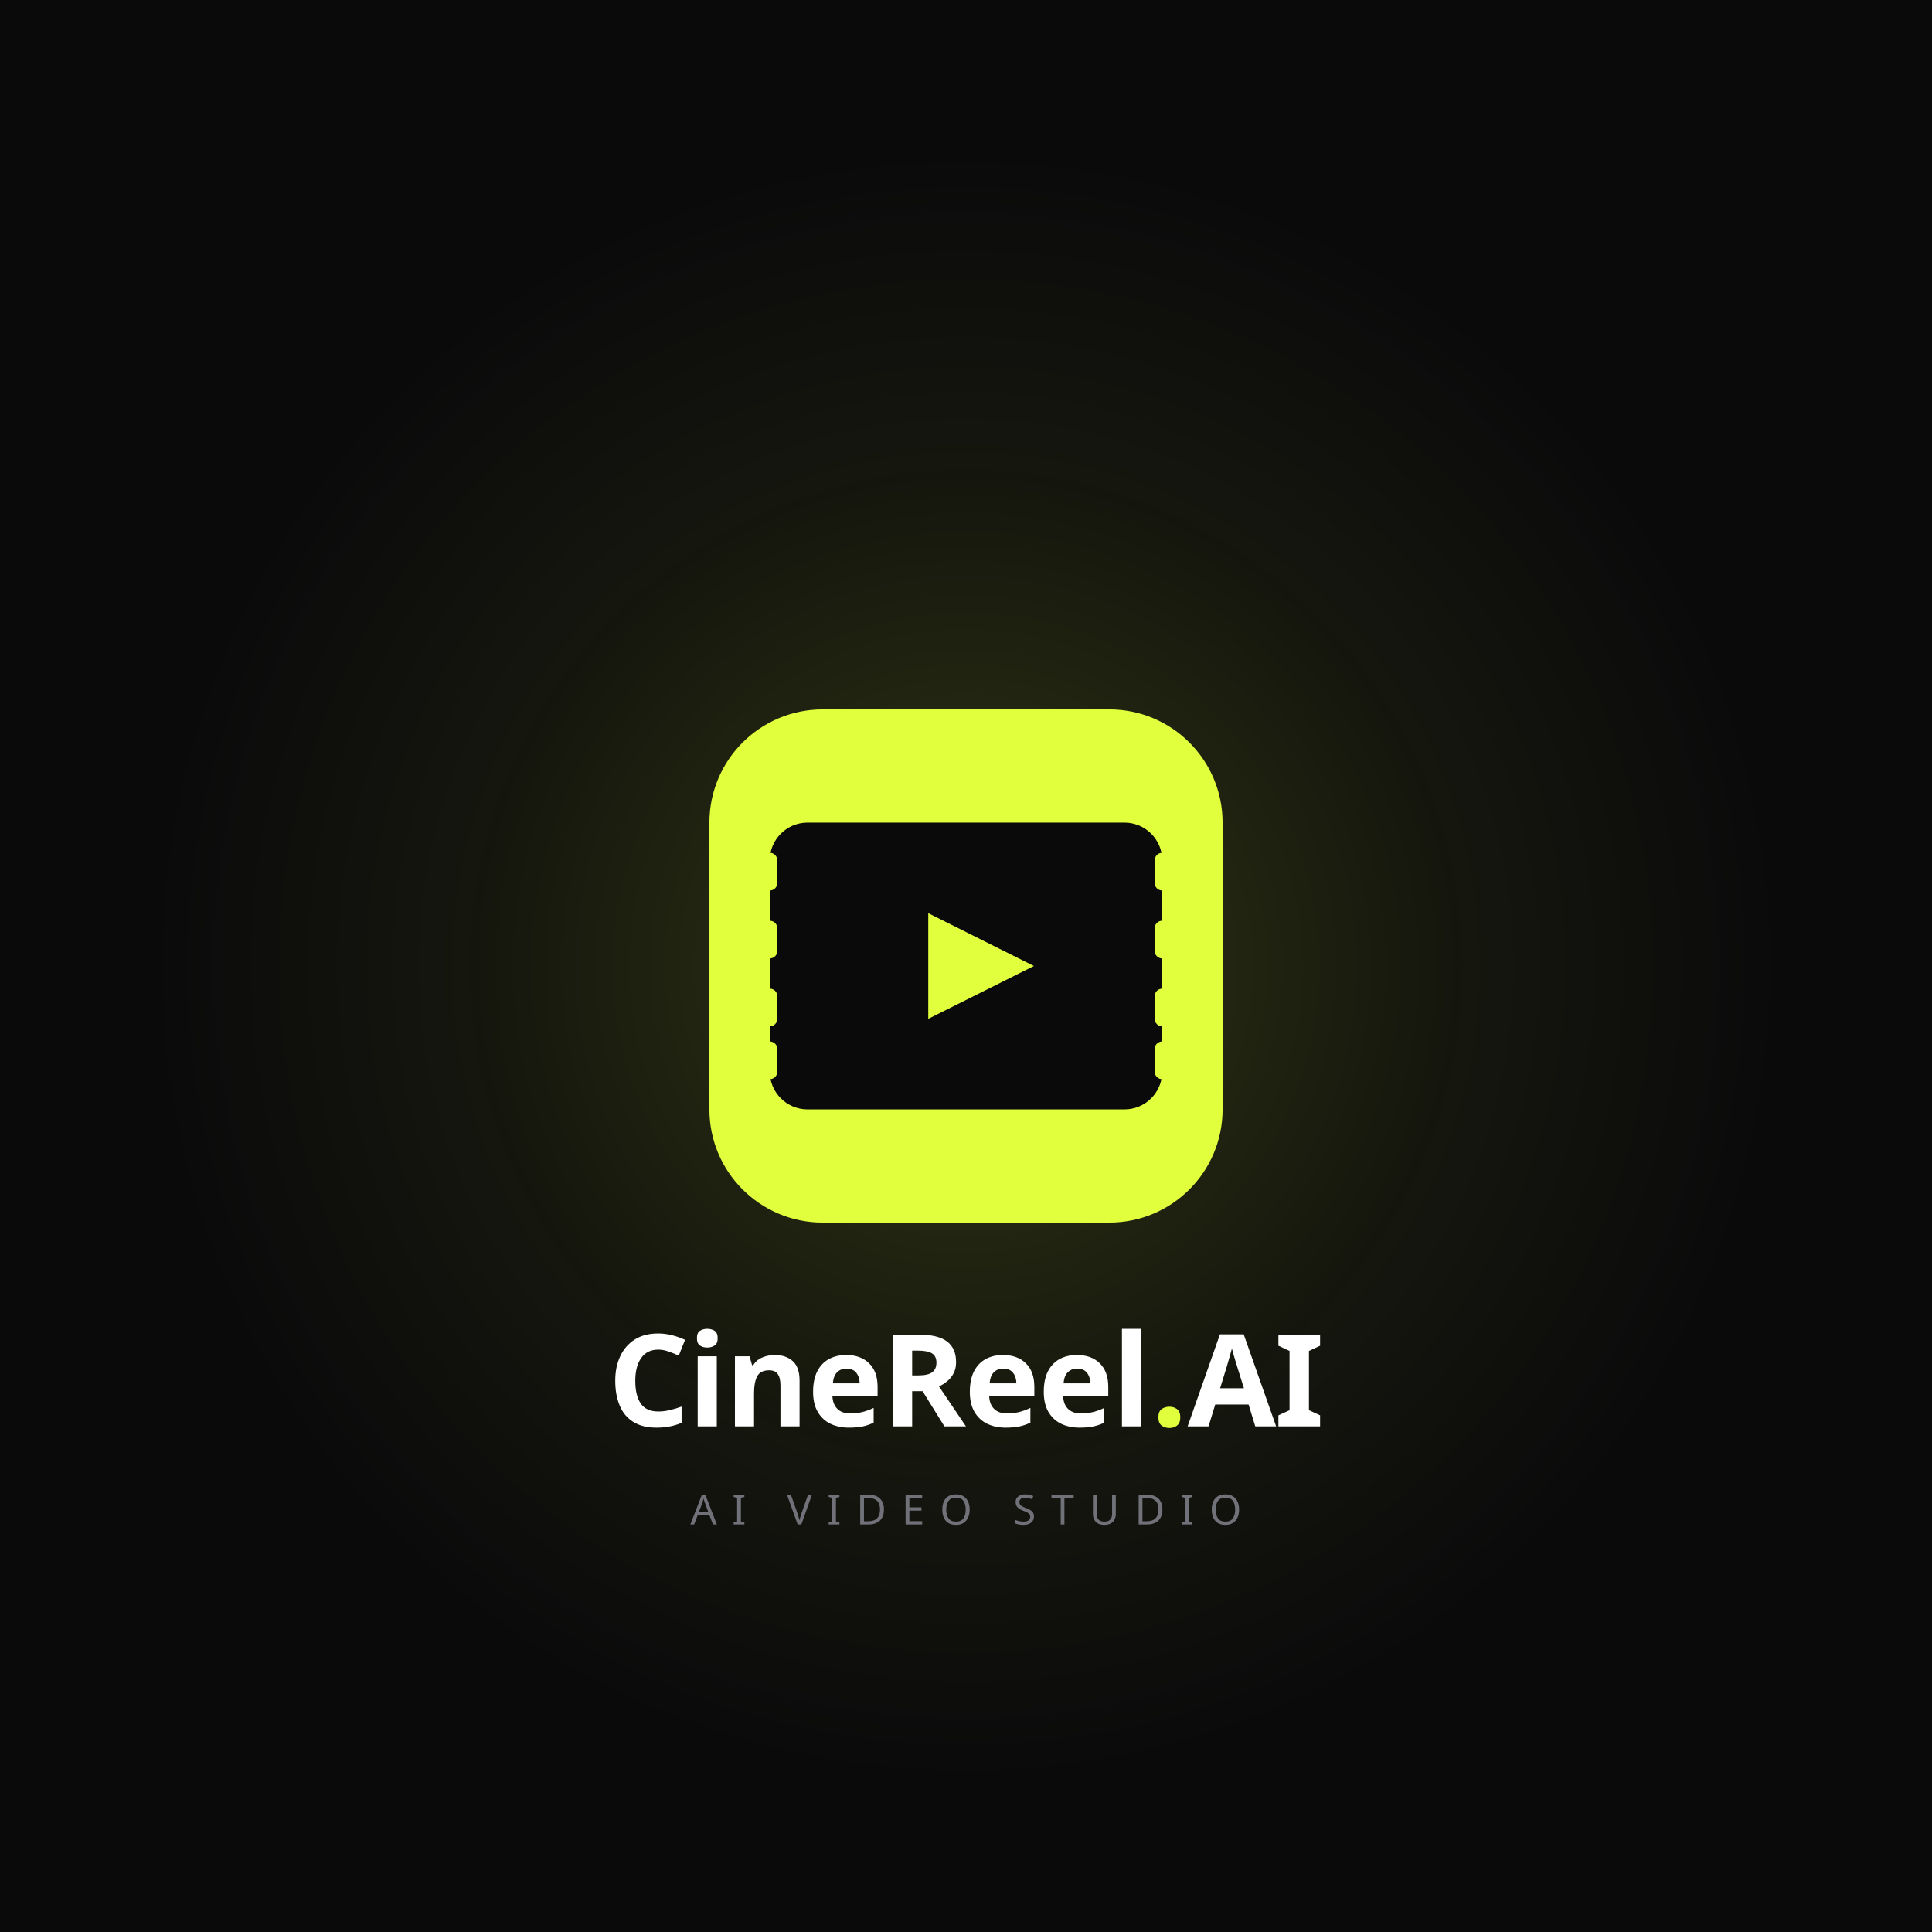
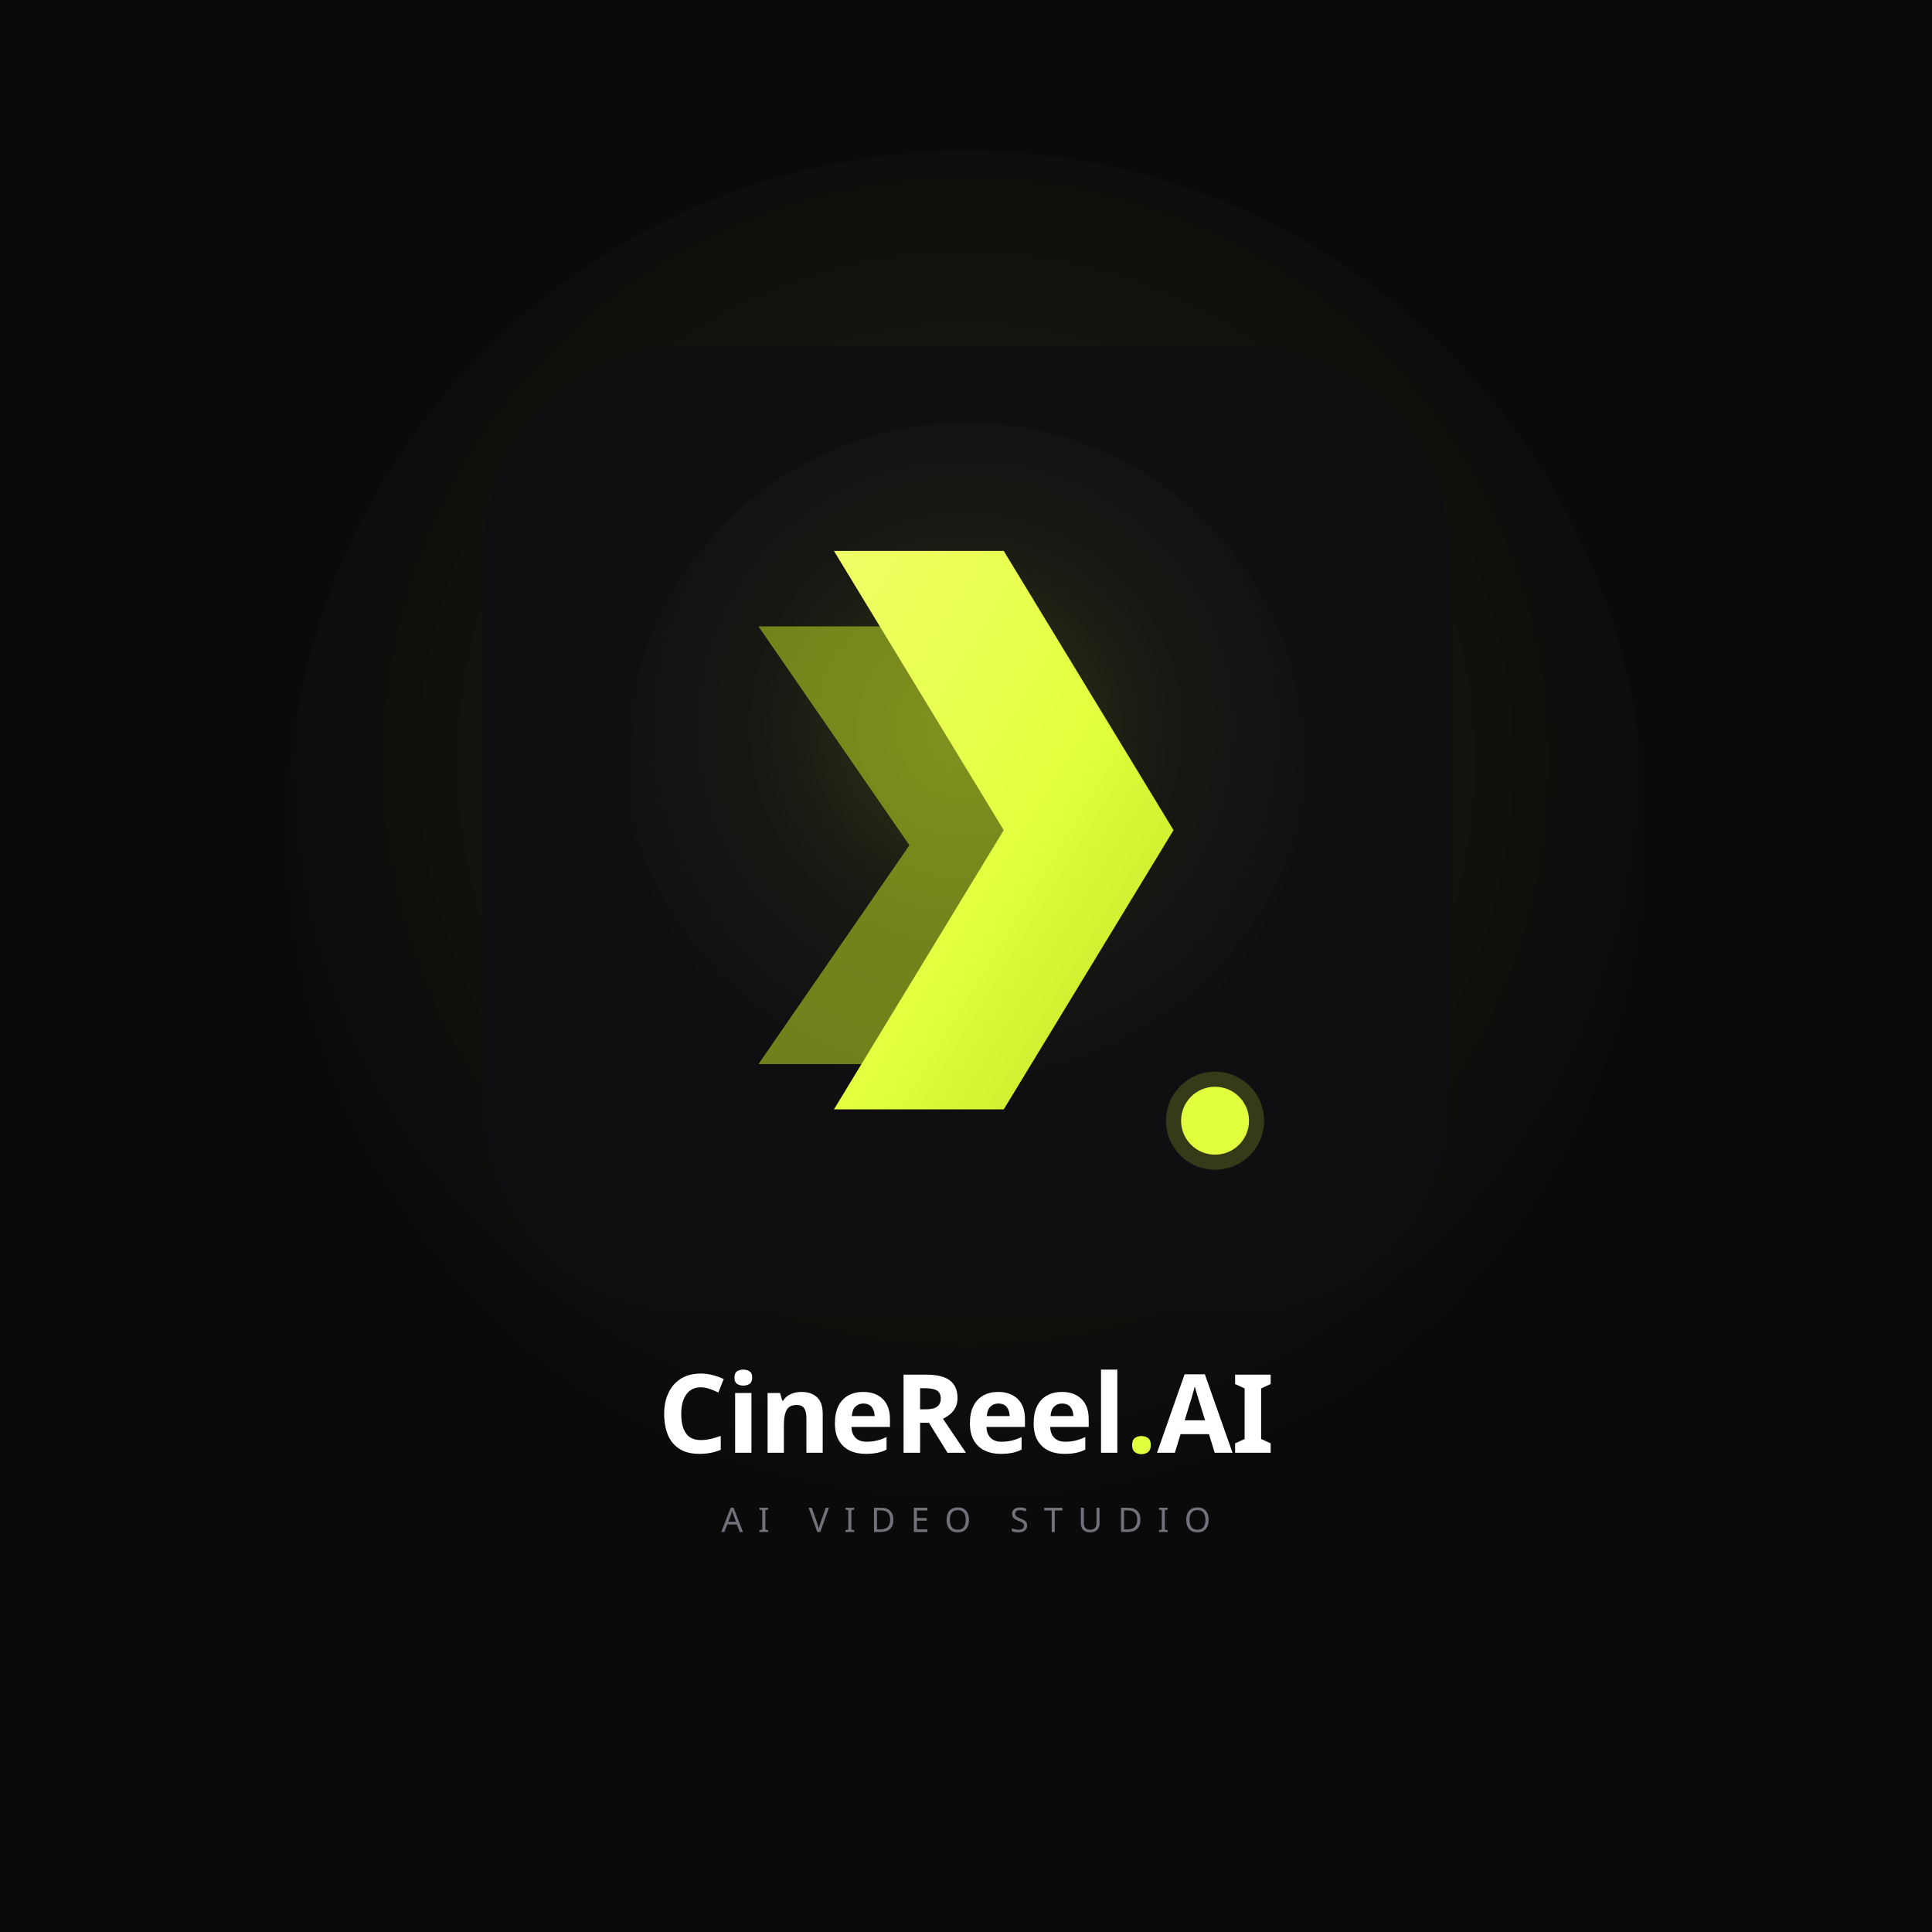
- <svg xmlns="http://www.w3.org/2000/svg" viewBox="0 0 512 512" width="512" height="512">
-   <rect width="512" height="512" fill="#0A0A0B" />
+ <svg xmlns="http://www.w3.org/2000/svg" viewBox="0 0 1024 1024" width="1024" height="1024">
  <defs>
-     <radialGradient id="glow" cx="50%" cy="50%" r="50%">
-       <stop offset="0%" stop-color="#E2FF3D" stop-opacity="0.18" />
-       <stop offset="60%" stop-color="#E2FF3D" stop-opacity="0.05" />
+     <radialGradient id="bgHalo" cx="50%" cy="45%" r="55%">
+       <stop offset="0%" stop-color="#E2FF3D" stop-opacity="0.16" />
+       <stop offset="55%" stop-color="#E2FF3D" stop-opacity="0.04" />
      <stop offset="100%" stop-color="#E2FF3D" stop-opacity="0" />
    </radialGradient>
+     <linearGradient id="voltG" x1="0%" y1="0%" x2="100%" y2="100%">
+       <stop offset="0%" stop-color="#F0FF66" />
+       <stop offset="55%" stop-color="#E2FF3D" />
+       <stop offset="100%" stop-color="#BFDD22" />
+     </linearGradient>
  </defs>
-   <circle cx="256" cy="256" r="220" fill="url(#glow)" />
-   <rect x="188" y="188" width="136" height="136" rx="30" ry="30" fill="#E2FF3D" />
-   <g transform="translate(256 256)" fill="#0A0A0B">
-     <rect x="-52" y="-38" width="104" height="76" rx="10" ry="10" />
-     <rect x="-58" y="-30" width="8" height="10" rx="2" fill="#E2FF3D" />
-     <rect x="-58" y="-12" width="8" height="10" rx="2" fill="#E2FF3D" />
-     <rect x="-58" y="6" width="8" height="10" rx="2" fill="#E2FF3D" />
-     <rect x="-58" y="20" width="8" height="10" rx="2" fill="#E2FF3D" />
-     <rect x="50" y="-30" width="8" height="10" rx="2" fill="#E2FF3D" />
-     <rect x="50" y="-12" width="8" height="10" rx="2" fill="#E2FF3D" />
-     <rect x="50" y="6" width="8" height="10" rx="2" fill="#E2FF3D" />
-     <rect x="50" y="20" width="8" height="10" rx="2" fill="#E2FF3D" />
-     <path d="M -10 -14 L 18 0 L -10 14 Z" fill="#E2FF3D" />
+   <rect width="1024" height="1024" fill="#0A0A0B" />
+   <circle cx="512" cy="440" r="360" fill="url(#bgHalo)" />
+   <g transform="translate(256 184)">
+     <rect x="0" y="0" width="512" height="512" rx="108" fill="#0F0F11" />
+     <circle cx="256" cy="220" r="180" fill="url(#bgHalo)" />
+     <g transform="translate(146 108)">
+       <path d="M 0 40 L 90 40 L 170 156 L 90 272 L 0 272 L 80 156 Z" fill="#BFDD22" opacity="0.55" />
+       <path d="M 40 0 L 130 0 L 220 148 L 130 296 L 40 296 L 130 148 Z" fill="url(#voltG)" />
+     </g>
+     <circle cx="388" cy="410" r="18" fill="#E2FF3D" />
+     <circle cx="388" cy="410" r="26" fill="#E2FF3D" opacity="0.18" />
  </g>
-   <g font-family="'Outfit', 'Segoe UI', system-ui, sans-serif" text-anchor="middle">
-     <text x="256" y="378" font-size="34" font-weight="600" fill="#FFFFFF" letter-spacing="-0.5">
+   <g font-family="'Outfit','Segoe UI',system-ui,sans-serif" text-anchor="middle">
+     <text x="512" y="770" font-size="58" font-weight="600" fill="#FFFFFF" letter-spacing="-0.5">
      CineReel<tspan fill="#E2FF3D">.</tspan>AI
    </text>
-     <text x="256" y="404" font-size="11" font-weight="500" fill="#71717a" letter-spacing="4">
+     <text x="512" y="812" font-size="18" font-weight="500" fill="#71717a" letter-spacing="8">
      AI VIDEO STUDIO
    </text>
  </g>
</svg>
